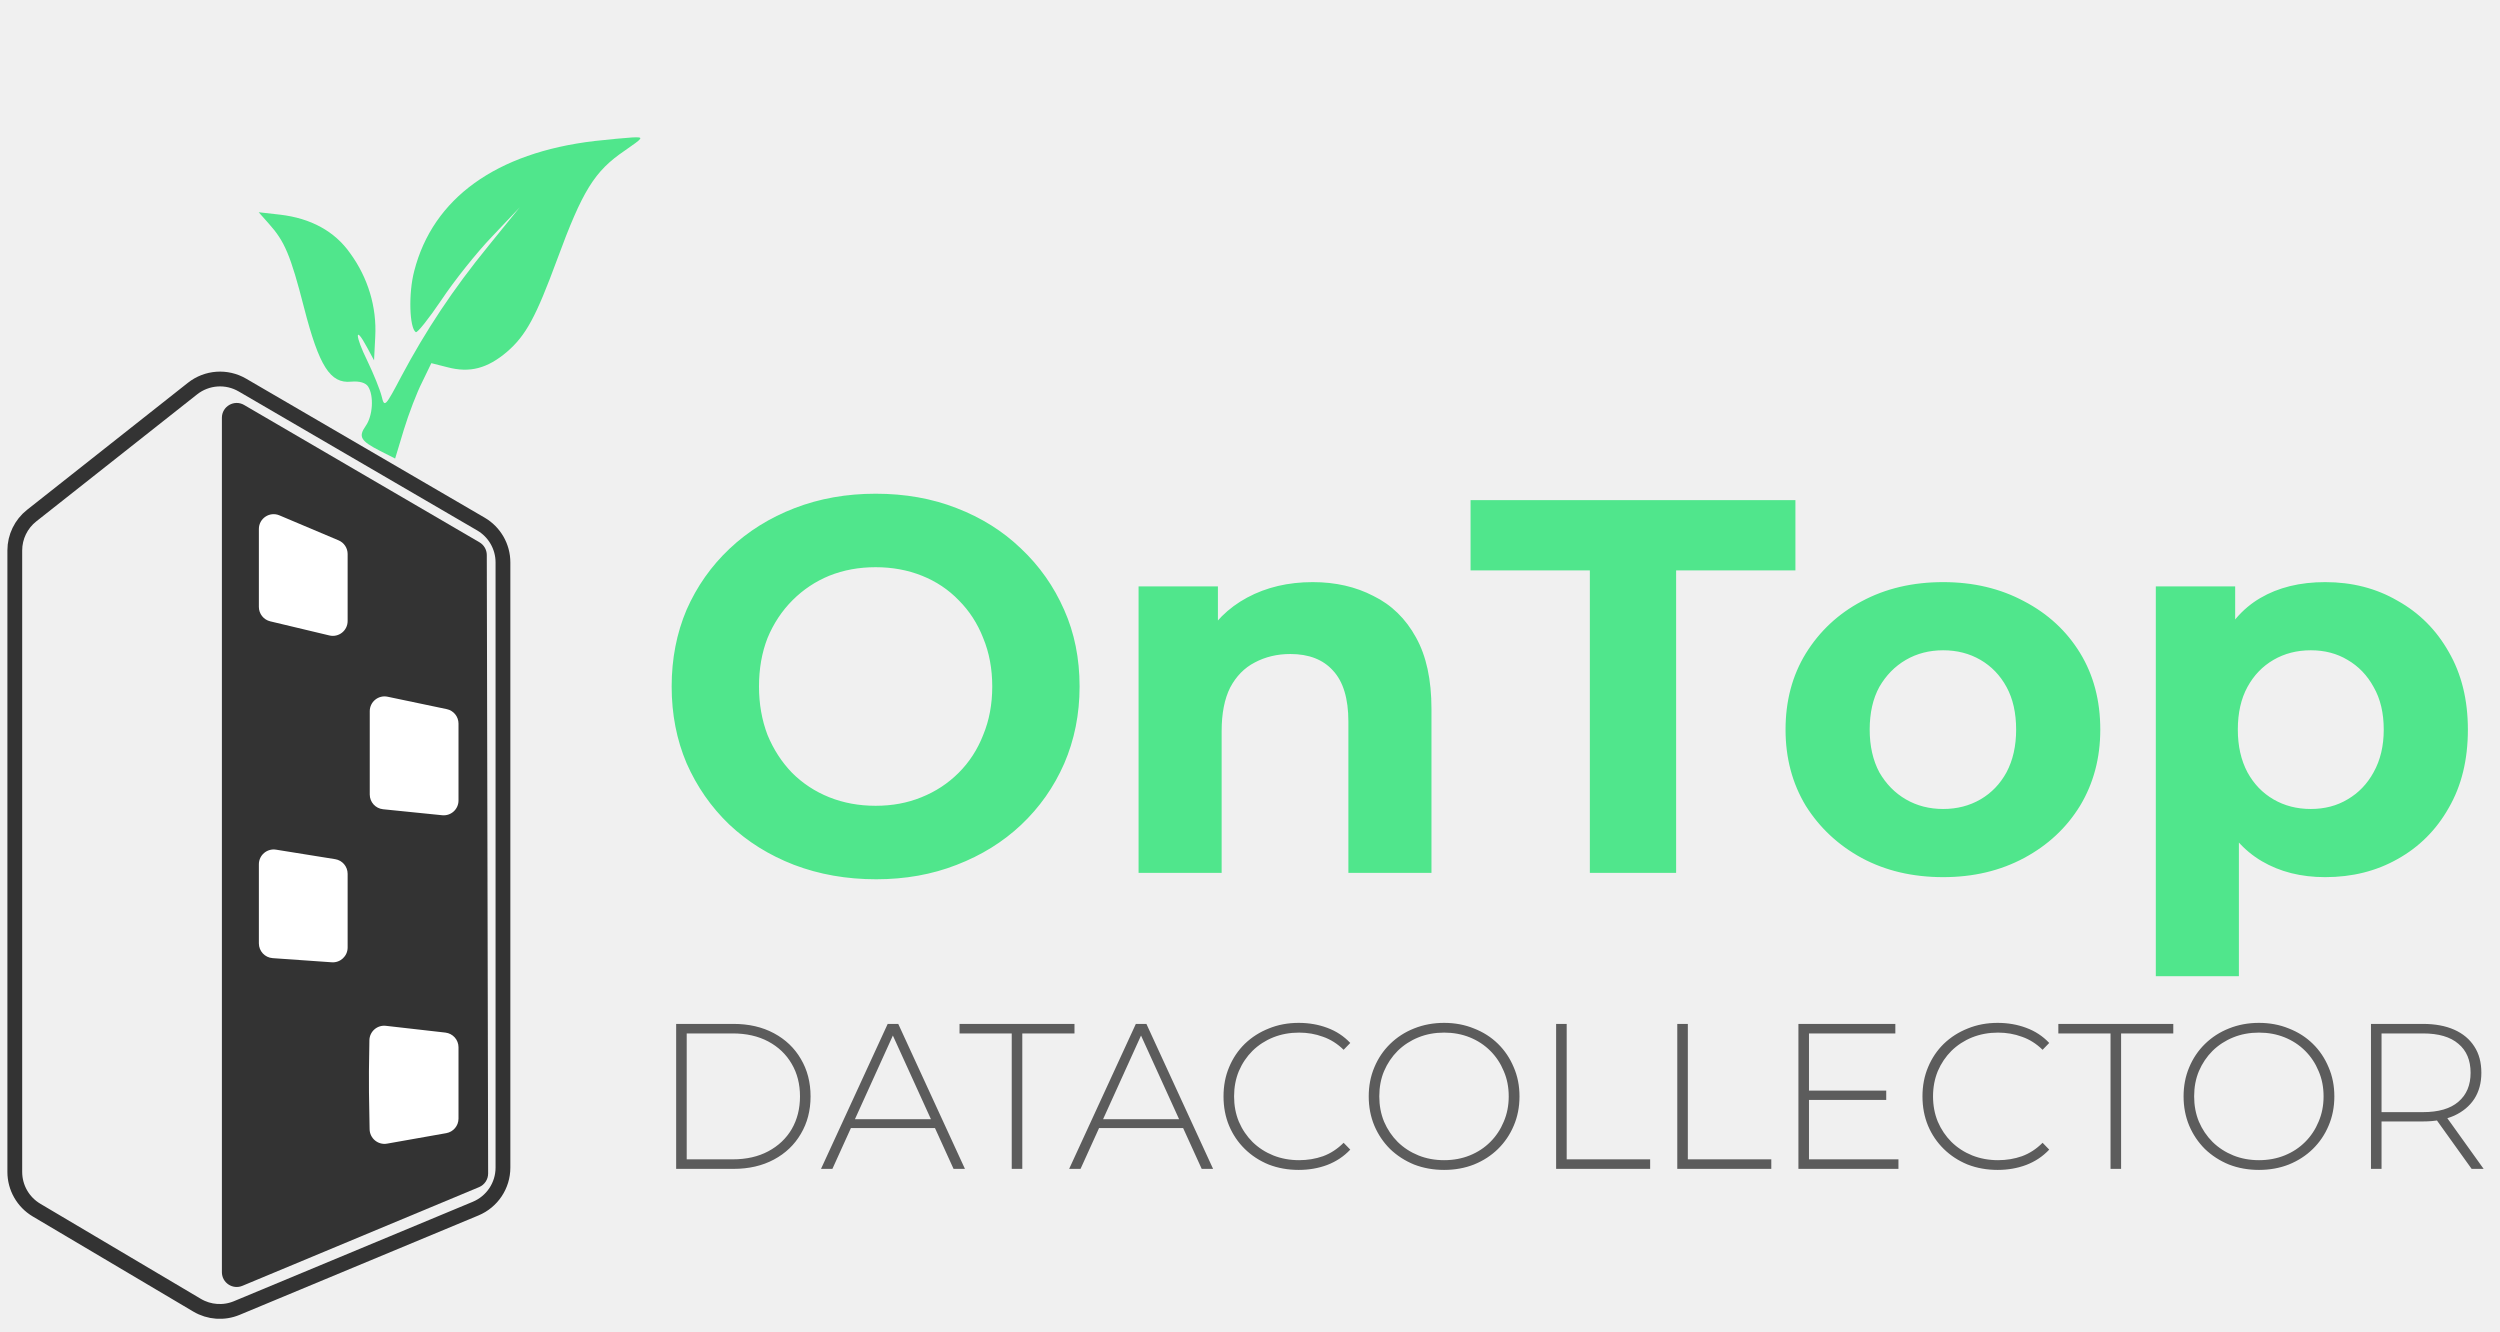
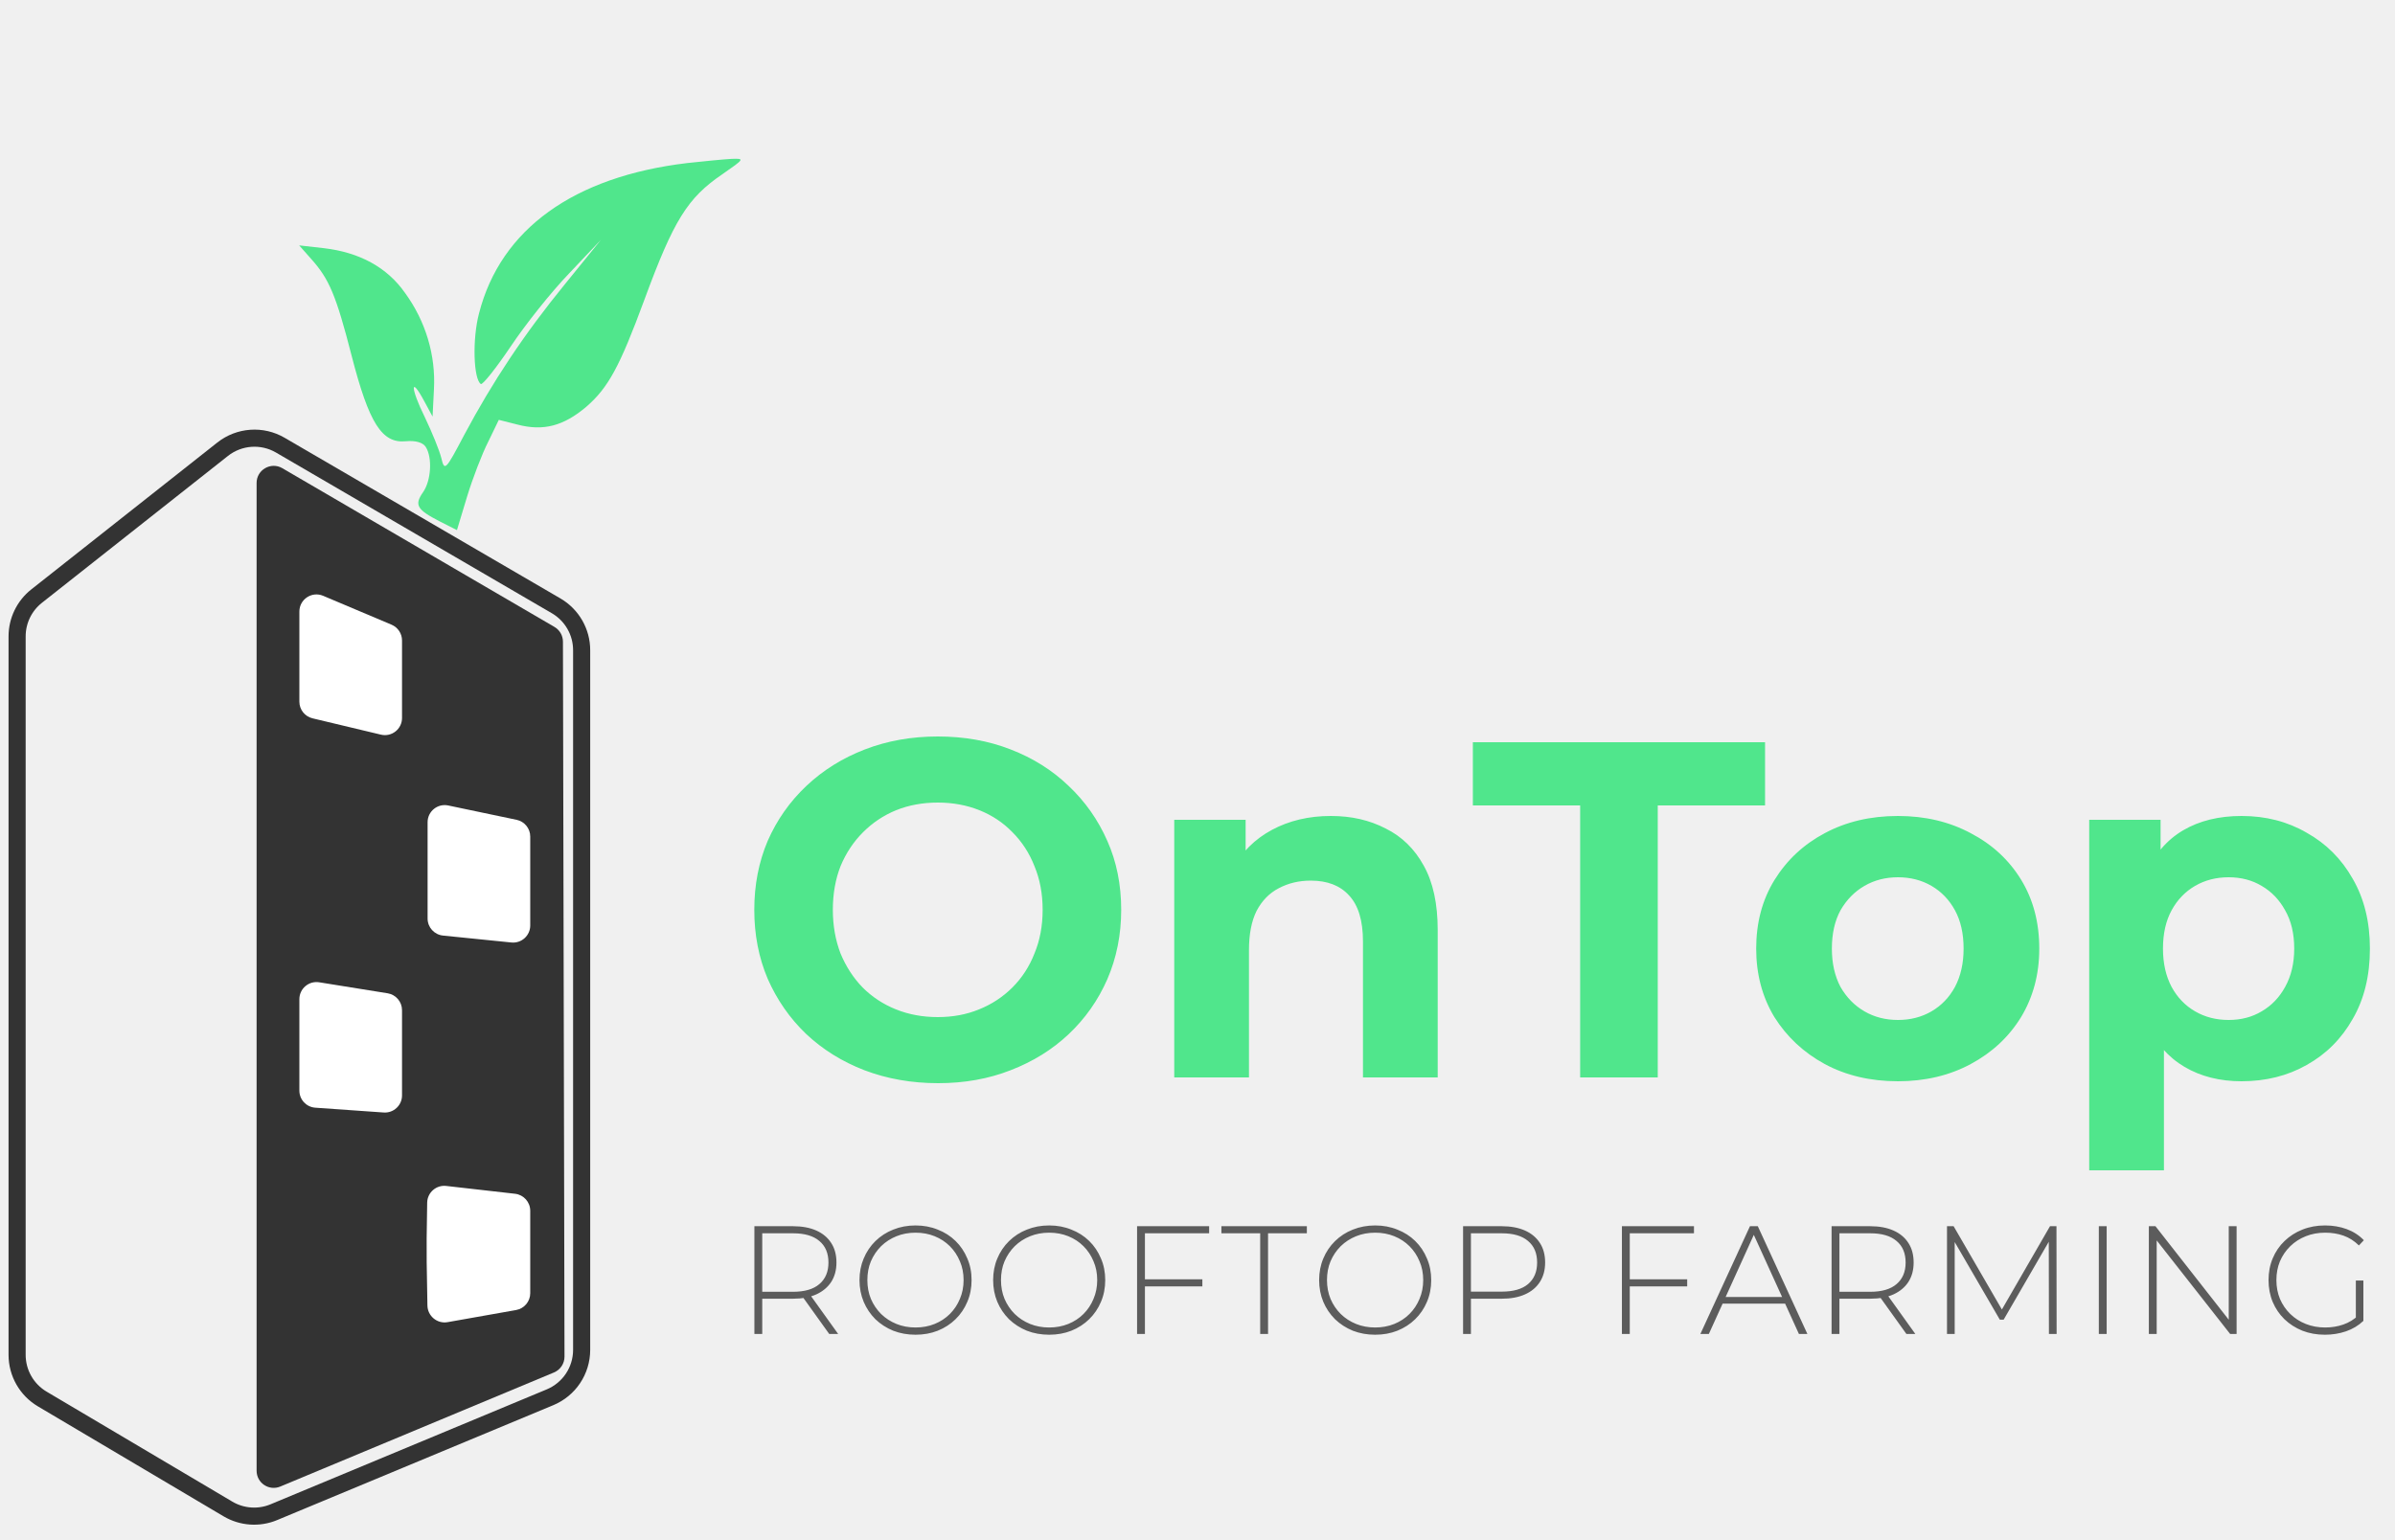
- <svg xmlns="http://www.w3.org/2000/svg" width="169" height="90" viewBox="0 0 169 90" fill="none">
-   <path d="M59.228 59.439C57.236 59.439 55.388 59.115 53.684 58.467C52.004 57.819 50.54 56.907 49.292 55.731C48.068 54.555 47.108 53.175 46.412 51.591C45.74 50.007 45.404 48.279 45.404 46.407C45.404 44.535 45.74 42.807 46.412 41.223C47.108 39.639 48.08 38.259 49.328 37.083C50.576 35.907 52.04 34.995 53.72 34.347C55.4 33.699 57.224 33.375 59.192 33.375C61.184 33.375 63.008 33.699 64.664 34.347C66.344 34.995 67.796 35.907 69.02 37.083C70.268 38.259 71.24 39.639 71.936 41.223C72.632 42.783 72.98 44.511 72.98 46.407C72.98 48.279 72.632 50.019 71.936 51.627C71.24 53.211 70.268 54.591 69.02 55.767C67.796 56.919 66.344 57.819 64.664 58.467C63.008 59.115 61.196 59.439 59.228 59.439ZM59.192 54.471C60.32 54.471 61.352 54.279 62.288 53.895C63.248 53.511 64.088 52.959 64.808 52.239C65.528 51.519 66.08 50.667 66.464 49.683C66.872 48.699 67.076 47.607 67.076 46.407C67.076 45.207 66.872 44.115 66.464 43.131C66.08 42.147 65.528 41.295 64.808 40.575C64.112 39.855 63.284 39.303 62.324 38.919C61.364 38.535 60.32 38.343 59.192 38.343C58.064 38.343 57.02 38.535 56.06 38.919C55.124 39.303 54.296 39.855 53.576 40.575C52.856 41.295 52.292 42.147 51.884 43.131C51.5 44.115 51.308 45.207 51.308 46.407C51.308 47.583 51.5 48.675 51.884 49.683C52.292 50.667 52.844 51.519 53.54 52.239C54.26 52.959 55.1 53.511 56.06 53.895C57.02 54.279 58.064 54.471 59.192 54.471ZM88.739 39.351C90.275 39.351 91.643 39.663 92.843 40.287C94.067 40.887 95.027 41.823 95.723 43.095C96.419 44.343 96.767 45.951 96.767 47.919V59.007H91.151V48.783C91.151 47.223 90.803 46.071 90.107 45.327C89.435 44.583 88.475 44.211 87.227 44.211C86.339 44.211 85.535 44.403 84.815 44.787C84.119 45.147 83.567 45.711 83.159 46.479C82.775 47.247 82.583 48.231 82.583 49.431V59.007H76.967V39.639H82.331V45.003L81.323 43.383C82.019 42.087 83.015 41.091 84.311 40.395C85.607 39.699 87.083 39.351 88.739 39.351ZM107.474 59.007V38.559H99.41V33.807H121.37V38.559H113.306V59.007H107.474ZM131.359 59.295C129.295 59.295 127.459 58.863 125.851 57.999C124.267 57.135 123.007 55.959 122.071 54.471C121.159 52.959 120.703 51.243 120.703 49.323C120.703 47.379 121.159 45.663 122.071 44.175C123.007 42.663 124.267 41.487 125.851 40.647C127.459 39.783 129.295 39.351 131.359 39.351C133.399 39.351 135.223 39.783 136.831 40.647C138.439 41.487 139.699 42.651 140.611 44.139C141.523 45.627 141.979 47.355 141.979 49.323C141.979 51.243 141.523 52.959 140.611 54.471C139.699 55.959 138.439 57.135 136.831 57.999C135.223 58.863 133.399 59.295 131.359 59.295ZM131.359 54.687C132.295 54.687 133.135 54.471 133.879 54.039C134.623 53.607 135.211 52.995 135.643 52.203C136.075 51.387 136.291 50.427 136.291 49.323C136.291 48.195 136.075 47.235 135.643 46.443C135.211 45.651 134.623 45.039 133.879 44.607C133.135 44.175 132.295 43.959 131.359 43.959C130.423 43.959 129.583 44.175 128.839 44.607C128.095 45.039 127.495 45.651 127.039 46.443C126.607 47.235 126.391 48.195 126.391 49.323C126.391 50.427 126.607 51.387 127.039 52.203C127.495 52.995 128.095 53.607 128.839 54.039C129.583 54.471 130.423 54.687 131.359 54.687ZM157.181 59.295C155.549 59.295 154.121 58.935 152.897 58.215C151.673 57.495 150.713 56.403 150.017 54.939C149.345 53.451 149.009 51.579 149.009 49.323C149.009 47.043 149.333 45.171 149.981 43.707C150.629 42.243 151.565 41.151 152.789 40.431C154.013 39.711 155.477 39.351 157.181 39.351C159.005 39.351 160.637 39.771 162.077 40.611C163.541 41.427 164.693 42.579 165.533 44.067C166.397 45.555 166.829 47.307 166.829 49.323C166.829 51.363 166.397 53.127 165.533 54.615C164.693 56.103 163.541 57.255 162.077 58.071C160.637 58.887 159.005 59.295 157.181 59.295ZM145.733 65.991V39.639H151.097V43.599L150.989 49.359L151.349 55.083V65.991H145.733ZM156.209 54.687C157.145 54.687 157.973 54.471 158.693 54.039C159.437 53.607 160.025 52.995 160.457 52.203C160.913 51.387 161.141 50.427 161.141 49.323C161.141 48.195 160.913 47.235 160.457 46.443C160.025 45.651 159.437 45.039 158.693 44.607C157.973 44.175 157.145 43.959 156.209 43.959C155.273 43.959 154.433 44.175 153.689 44.607C152.945 45.039 152.357 45.651 151.925 46.443C151.493 47.235 151.277 48.195 151.277 49.323C151.277 50.427 151.493 51.387 151.925 52.203C152.357 52.995 152.945 53.607 153.689 54.039C154.433 54.471 155.273 54.687 156.209 54.687Z" fill="#50E68C" />
-   <path d="M45.708 79.016V69.216H49.586C50.622 69.216 51.532 69.426 52.316 69.846C53.1 70.266 53.707 70.845 54.136 71.582C54.575 72.319 54.794 73.164 54.794 74.116C54.794 75.068 54.575 75.913 54.136 76.65C53.707 77.387 53.1 77.966 52.316 78.386C51.532 78.806 50.622 79.016 49.586 79.016H45.708ZM46.422 78.372H49.53C50.454 78.372 51.257 78.19 51.938 77.826C52.619 77.462 53.147 76.963 53.52 76.328C53.893 75.684 54.08 74.947 54.08 74.116C54.08 73.285 53.893 72.553 53.52 71.918C53.147 71.274 52.619 70.77 51.938 70.406C51.257 70.042 50.454 69.86 49.53 69.86H46.422V78.372ZM55.5 79.016L60.008 69.216H60.722L65.23 79.016H64.46L60.204 69.664H60.512L56.27 79.016H55.5ZM57.152 76.258L57.39 75.656H63.256L63.494 76.258H57.152ZM68.393 79.016V69.86H64.865V69.216H72.635V69.86H69.107V79.016H68.393ZM72.275 79.016L76.783 69.216H77.497L82.005 79.016H81.235L76.979 69.664H77.287L73.045 79.016H72.275ZM73.927 76.258L74.165 75.656H80.031L80.269 76.258H73.927ZM87.791 79.086C87.064 79.086 86.387 78.965 85.761 78.722C85.145 78.47 84.609 78.12 84.151 77.672C83.694 77.224 83.34 76.701 83.088 76.104C82.835 75.497 82.71 74.835 82.71 74.116C82.71 73.397 82.835 72.739 83.088 72.142C83.34 71.535 83.694 71.008 84.151 70.56C84.618 70.112 85.159 69.767 85.775 69.524C86.391 69.272 87.064 69.146 87.791 69.146C88.482 69.146 89.126 69.258 89.724 69.482C90.33 69.706 90.848 70.047 91.278 70.504L90.829 70.966C90.409 70.555 89.943 70.261 89.43 70.084C88.925 69.897 88.389 69.804 87.82 69.804C87.194 69.804 86.611 69.911 86.07 70.126C85.537 70.341 85.071 70.644 84.669 71.036C84.278 71.428 83.969 71.885 83.746 72.408C83.531 72.931 83.424 73.5 83.424 74.116C83.424 74.732 83.531 75.301 83.746 75.824C83.969 76.347 84.278 76.804 84.669 77.196C85.071 77.588 85.537 77.891 86.07 78.106C86.611 78.321 87.194 78.428 87.82 78.428C88.389 78.428 88.925 78.339 89.43 78.162C89.943 77.975 90.409 77.672 90.829 77.252L91.278 77.714C90.848 78.171 90.33 78.517 89.724 78.75C89.126 78.974 88.482 79.086 87.791 79.086ZM97.622 79.086C96.894 79.086 96.217 78.965 95.592 78.722C94.976 78.47 94.434 78.12 93.968 77.672C93.51 77.215 93.156 76.687 92.904 76.09C92.652 75.483 92.526 74.825 92.526 74.116C92.526 73.407 92.652 72.753 92.904 72.156C93.156 71.549 93.51 71.022 93.968 70.574C94.434 70.117 94.976 69.767 95.592 69.524C96.217 69.272 96.894 69.146 97.622 69.146C98.35 69.146 99.022 69.272 99.638 69.524C100.263 69.767 100.805 70.112 101.262 70.56C101.719 71.008 102.074 71.535 102.326 72.142C102.587 72.739 102.718 73.397 102.718 74.116C102.718 74.835 102.587 75.497 102.326 76.104C102.074 76.701 101.719 77.224 101.262 77.672C100.805 78.12 100.263 78.47 99.638 78.722C99.022 78.965 98.35 79.086 97.622 79.086ZM97.622 78.428C98.247 78.428 98.826 78.321 99.358 78.106C99.89 77.891 100.352 77.588 100.744 77.196C101.136 76.804 101.439 76.347 101.654 75.824C101.878 75.301 101.99 74.732 101.99 74.116C101.99 73.491 101.878 72.921 101.654 72.408C101.439 71.885 101.136 71.428 100.744 71.036C100.352 70.644 99.89 70.341 99.358 70.126C98.826 69.911 98.247 69.804 97.622 69.804C96.996 69.804 96.418 69.911 95.886 70.126C95.354 70.341 94.887 70.644 94.486 71.036C94.094 71.428 93.786 71.885 93.562 72.408C93.347 72.921 93.24 73.491 93.24 74.116C93.24 74.732 93.347 75.301 93.562 75.824C93.786 76.347 94.094 76.804 94.486 77.196C94.887 77.588 95.354 77.891 95.886 78.106C96.418 78.321 96.996 78.428 97.622 78.428ZM105.194 79.016V69.216H105.908V78.372H111.55V79.016H105.194ZM113.384 79.016V69.216H114.098V78.372H119.74V79.016H113.384ZM122.203 73.724H127.509V74.354H122.203V73.724ZM122.287 78.372H128.335V79.016H121.573V69.216H128.125V69.86H122.287V78.372ZM135.041 79.086C134.313 79.086 133.637 78.965 133.011 78.722C132.395 78.47 131.859 78.12 131.401 77.672C130.944 77.224 130.589 76.701 130.337 76.104C130.085 75.497 129.959 74.835 129.959 74.116C129.959 73.397 130.085 72.739 130.337 72.142C130.589 71.535 130.944 71.008 131.401 70.56C131.868 70.112 132.409 69.767 133.025 69.524C133.641 69.272 134.313 69.146 135.041 69.146C135.732 69.146 136.376 69.258 136.973 69.482C137.58 69.706 138.098 70.047 138.527 70.504L138.079 70.966C137.659 70.555 137.193 70.261 136.679 70.084C136.175 69.897 135.639 69.804 135.069 69.804C134.444 69.804 133.861 69.911 133.319 70.126C132.787 70.341 132.321 70.644 131.919 71.036C131.527 71.428 131.219 71.885 130.995 72.408C130.781 72.931 130.673 73.5 130.673 74.116C130.673 74.732 130.781 75.301 130.995 75.824C131.219 76.347 131.527 76.804 131.919 77.196C132.321 77.588 132.787 77.891 133.319 78.106C133.861 78.321 134.444 78.428 135.069 78.428C135.639 78.428 136.175 78.339 136.679 78.162C137.193 77.975 137.659 77.672 138.079 77.252L138.527 77.714C138.098 78.171 137.58 78.517 136.973 78.75C136.376 78.974 135.732 79.086 135.041 79.086ZM142.672 79.016V69.86H139.144V69.216H146.914V69.86H143.386V79.016H142.672ZM152.706 79.086C151.978 79.086 151.301 78.965 150.676 78.722C150.06 78.47 149.519 78.12 149.052 77.672C148.595 77.215 148.24 76.687 147.988 76.09C147.736 75.483 147.61 74.825 147.61 74.116C147.61 73.407 147.736 72.753 147.988 72.156C148.24 71.549 148.595 71.022 149.052 70.574C149.519 70.117 150.06 69.767 150.676 69.524C151.301 69.272 151.978 69.146 152.706 69.146C153.434 69.146 154.106 69.272 154.722 69.524C155.347 69.767 155.889 70.112 156.346 70.56C156.803 71.008 157.158 71.535 157.41 72.142C157.671 72.739 157.802 73.397 157.802 74.116C157.802 74.835 157.671 75.497 157.41 76.104C157.158 76.701 156.803 77.224 156.346 77.672C155.889 78.12 155.347 78.47 154.722 78.722C154.106 78.965 153.434 79.086 152.706 79.086ZM152.706 78.428C153.331 78.428 153.91 78.321 154.442 78.106C154.974 77.891 155.436 77.588 155.828 77.196C156.22 76.804 156.523 76.347 156.738 75.824C156.962 75.301 157.074 74.732 157.074 74.116C157.074 73.491 156.962 72.921 156.738 72.408C156.523 71.885 156.22 71.428 155.828 71.036C155.436 70.644 154.974 70.341 154.442 70.126C153.91 69.911 153.331 69.804 152.706 69.804C152.081 69.804 151.502 69.911 150.97 70.126C150.438 70.341 149.971 70.644 149.57 71.036C149.178 71.428 148.87 71.885 148.646 72.408C148.431 72.921 148.324 73.491 148.324 74.116C148.324 74.732 148.431 75.301 148.646 75.824C148.87 76.347 149.178 76.804 149.57 77.196C149.971 77.588 150.438 77.891 150.97 78.106C151.502 78.321 152.081 78.428 152.706 78.428ZM160.278 79.016V69.216H163.792C164.614 69.216 165.318 69.347 165.906 69.608C166.494 69.869 166.947 70.247 167.264 70.742C167.582 71.227 167.74 71.82 167.74 72.52C167.74 73.201 167.582 73.789 167.264 74.284C166.947 74.769 166.494 75.147 165.906 75.418C165.318 75.679 164.614 75.81 163.792 75.81H160.67L160.992 75.474V79.016H160.278ZM167.082 79.016L164.534 75.46H165.346L167.894 79.016H167.082ZM160.992 75.516L160.67 75.18H163.792C164.847 75.18 165.645 74.947 166.186 74.48C166.737 74.013 167.012 73.36 167.012 72.52C167.012 71.671 166.737 71.017 166.186 70.56C165.645 70.093 164.847 69.86 163.792 69.86H160.67L160.992 69.51V75.516Z" fill="#5C5C5C" />
+ <svg xmlns="http://www.w3.org/2000/svg" width="140" height="90" viewBox="0 0 140 90" fill="none">
+   <path d="M54.844 63.336C53.295 63.336 51.857 63.084 50.532 62.58C49.225 62.076 48.087 61.367 47.116 60.452C46.164 59.537 45.417 58.464 44.876 57.232C44.353 56 44.092 54.656 44.092 53.2C44.092 51.744 44.353 50.4 44.876 49.168C45.417 47.936 46.173 46.863 47.144 45.948C48.115 45.033 49.253 44.324 50.56 43.82C51.867 43.316 53.285 43.064 54.816 43.064C56.365 43.064 57.784 43.316 59.072 43.82C60.379 44.324 61.508 45.033 62.46 45.948C63.431 46.863 64.187 47.936 64.728 49.168C65.269 50.381 65.54 51.725 65.54 53.2C65.54 54.656 65.269 56.009 64.728 57.26C64.187 58.492 63.431 59.565 62.46 60.48C61.508 61.376 60.379 62.076 59.072 62.58C57.784 63.084 56.375 63.336 54.844 63.336ZM54.816 59.472C55.693 59.472 56.496 59.323 57.224 59.024C57.971 58.725 58.624 58.296 59.184 57.736C59.744 57.176 60.173 56.513 60.472 55.748C60.789 54.983 60.948 54.133 60.948 53.2C60.948 52.267 60.789 51.417 60.472 50.652C60.173 49.887 59.744 49.224 59.184 48.664C58.643 48.104 57.999 47.675 57.252 47.376C56.505 47.077 55.693 46.928 54.816 46.928C53.939 46.928 53.127 47.077 52.38 47.376C51.652 47.675 51.008 48.104 50.448 48.664C49.888 49.224 49.449 49.887 49.132 50.652C48.833 51.417 48.684 52.267 48.684 53.2C48.684 54.115 48.833 54.964 49.132 55.748C49.449 56.513 49.879 57.176 50.42 57.736C50.98 58.296 51.633 58.725 52.38 59.024C53.127 59.323 53.939 59.472 54.816 59.472ZM77.797 47.712C78.992 47.712 80.056 47.955 80.989 48.44C81.941 48.907 82.688 49.635 83.229 50.624C83.77 51.595 84.041 52.845 84.041 54.376V63H79.673V55.048C79.673 53.835 79.402 52.939 78.861 52.36C78.338 51.781 77.592 51.492 76.621 51.492C75.93 51.492 75.305 51.641 74.745 51.94C74.204 52.22 73.774 52.659 73.457 53.256C73.158 53.853 73.009 54.619 73.009 55.552V63H68.641V47.936H72.813V52.108L72.029 50.848C72.57 49.84 73.345 49.065 74.353 48.524C75.361 47.983 76.509 47.712 77.797 47.712ZM92.368 63V47.096H86.096V43.4H103.176V47.096H96.904V63H92.368ZM110.946 63.224C109.34 63.224 107.912 62.888 106.662 62.216C105.43 61.544 104.45 60.629 103.722 59.472C103.012 58.296 102.658 56.961 102.658 55.468C102.658 53.956 103.012 52.621 103.722 51.464C104.45 50.288 105.43 49.373 106.662 48.72C107.912 48.048 109.34 47.712 110.946 47.712C112.532 47.712 113.951 48.048 115.202 48.72C116.452 49.373 117.432 50.279 118.142 51.436C118.851 52.593 119.206 53.937 119.206 55.468C119.206 56.961 118.851 58.296 118.142 59.472C117.432 60.629 116.452 61.544 115.202 62.216C113.951 62.888 112.532 63.224 110.946 63.224ZM110.946 59.64C111.674 59.64 112.327 59.472 112.906 59.136C113.484 58.8 113.942 58.324 114.278 57.708C114.614 57.073 114.782 56.327 114.782 55.468C114.782 54.591 114.614 53.844 114.278 53.228C113.942 52.612 113.484 52.136 112.906 51.8C112.327 51.464 111.674 51.296 110.946 51.296C110.218 51.296 109.564 51.464 108.986 51.8C108.407 52.136 107.94 52.612 107.586 53.228C107.25 53.844 107.082 54.591 107.082 55.468C107.082 56.327 107.25 57.073 107.586 57.708C107.94 58.324 108.407 58.8 108.986 59.136C109.564 59.472 110.218 59.64 110.946 59.64ZM131.029 63.224C129.76 63.224 128.649 62.944 127.697 62.384C126.745 61.824 125.999 60.975 125.457 59.836C124.935 58.679 124.673 57.223 124.673 55.468C124.673 53.695 124.925 52.239 125.429 51.1C125.933 49.961 126.661 49.112 127.613 48.552C128.565 47.992 129.704 47.712 131.029 47.712C132.448 47.712 133.717 48.039 134.837 48.692C135.976 49.327 136.872 50.223 137.525 51.38C138.197 52.537 138.533 53.9 138.533 55.468C138.533 57.055 138.197 58.427 137.525 59.584C136.872 60.741 135.976 61.637 134.837 62.272C133.717 62.907 132.448 63.224 131.029 63.224ZM122.125 68.432V47.936H126.297V51.016L126.213 55.496L126.493 59.948V68.432H122.125ZM130.273 59.64C131.001 59.64 131.645 59.472 132.205 59.136C132.784 58.8 133.241 58.324 133.577 57.708C133.932 57.073 134.109 56.327 134.109 55.468C134.109 54.591 133.932 53.844 133.577 53.228C133.241 52.612 132.784 52.136 132.205 51.8C131.645 51.464 131.001 51.296 130.273 51.296C129.545 51.296 128.892 51.464 128.313 51.8C127.735 52.136 127.277 52.612 126.941 53.228C126.605 53.844 126.437 54.591 126.437 55.468C126.437 56.327 126.605 57.073 126.941 57.708C127.277 58.324 127.735 58.8 128.313 59.136C128.892 59.472 129.545 59.64 130.273 59.64Z" fill="#50E68C" />
+   <path d="M44.098 78V71.7H46.357C46.885 71.7 47.338 71.784 47.716 71.952C48.094 72.12 48.385 72.363 48.589 72.681C48.793 72.993 48.895 73.374 48.895 73.824C48.895 74.262 48.793 74.64 48.589 74.958C48.385 75.27 48.094 75.513 47.716 75.687C47.338 75.855 46.885 75.939 46.357 75.939H44.35L44.557 75.723V78H44.098ZM48.472 78L46.834 75.714H47.356L48.994 78H48.472ZM44.557 75.75L44.35 75.534H46.357C47.035 75.534 47.548 75.384 47.896 75.084C48.25 74.784 48.427 74.364 48.427 73.824C48.427 73.278 48.25 72.858 47.896 72.564C47.548 72.264 47.035 72.114 46.357 72.114H44.35L44.557 71.889V75.75ZM53.519 78.045C53.05 78.045 52.615 77.967 52.214 77.811C51.818 77.649 51.469 77.424 51.169 77.136C50.876 76.842 50.648 76.503 50.486 76.119C50.324 75.729 50.242 75.306 50.242 74.85C50.242 74.394 50.324 73.974 50.486 73.59C50.648 73.2 50.876 72.861 51.169 72.573C51.469 72.279 51.818 72.054 52.214 71.898C52.615 71.736 53.05 71.655 53.519 71.655C53.986 71.655 54.419 71.736 54.815 71.898C55.217 72.054 55.565 72.276 55.858 72.564C56.153 72.852 56.38 73.191 56.542 73.581C56.711 73.965 56.794 74.388 56.794 74.85C56.794 75.312 56.711 75.738 56.542 76.128C56.38 76.512 56.153 76.848 55.858 77.136C55.565 77.424 55.217 77.649 54.815 77.811C54.419 77.967 53.986 78.045 53.519 78.045ZM53.519 77.622C53.92 77.622 54.292 77.553 54.635 77.415C54.977 77.277 55.273 77.082 55.526 76.83C55.778 76.578 55.972 76.284 56.111 75.948C56.255 75.612 56.327 75.246 56.327 74.85C56.327 74.448 56.255 74.082 56.111 73.752C55.972 73.416 55.778 73.122 55.526 72.87C55.273 72.618 54.977 72.423 54.635 72.285C54.292 72.147 53.92 72.078 53.519 72.078C53.117 72.078 52.745 72.147 52.403 72.285C52.06 72.423 51.761 72.618 51.502 72.87C51.251 73.122 51.053 73.416 50.908 73.752C50.77 74.082 50.702 74.448 50.702 74.85C50.702 75.246 50.77 75.612 50.908 75.948C51.053 76.284 51.251 76.578 51.502 76.83C51.761 77.082 52.06 77.277 52.403 77.415C52.745 77.553 53.117 77.622 53.519 77.622ZM61.33 78.045C60.862 78.045 60.427 77.967 60.025 77.811C59.629 77.649 59.281 77.424 58.981 77.136C58.687 76.842 58.459 76.503 58.297 76.119C58.135 75.729 58.054 75.306 58.054 74.85C58.054 74.394 58.135 73.974 58.297 73.59C58.459 73.2 58.687 72.861 58.981 72.573C59.281 72.279 59.629 72.054 60.025 71.898C60.427 71.736 60.862 71.655 61.33 71.655C61.798 71.655 62.23 71.736 62.626 71.898C63.028 72.054 63.376 72.276 63.67 72.564C63.964 72.852 64.192 73.191 64.354 73.581C64.522 73.965 64.606 74.388 64.606 74.85C64.606 75.312 64.522 75.738 64.354 76.128C64.192 76.512 63.964 76.848 63.67 77.136C63.376 77.424 63.028 77.649 62.626 77.811C62.23 77.967 61.798 78.045 61.33 78.045ZM61.33 77.622C61.732 77.622 62.104 77.553 62.446 77.415C62.788 77.277 63.085 77.082 63.337 76.83C63.589 76.578 63.784 76.284 63.922 75.948C64.066 75.612 64.138 75.246 64.138 74.85C64.138 74.448 64.066 74.082 63.922 73.752C63.784 73.416 63.589 73.122 63.337 72.87C63.085 72.618 62.788 72.423 62.446 72.285C62.104 72.147 61.732 72.078 61.33 72.078C60.928 72.078 60.556 72.147 60.214 72.285C59.872 72.423 59.572 72.618 59.314 72.87C59.062 73.122 58.864 73.416 58.72 73.752C58.582 74.082 58.513 74.448 58.513 74.85C58.513 75.246 58.582 75.612 58.72 75.948C58.864 76.284 59.062 76.578 59.314 76.83C59.572 77.082 59.872 77.277 60.214 77.415C60.556 77.553 60.928 77.622 61.33 77.622ZM66.873 74.805H70.284V75.219H66.873V74.805ZM66.927 78H66.468V71.7H70.68V72.114H66.927V78ZM73.665 78V72.114H71.397V71.7H76.392V72.114H74.124V78H73.665ZM80.386 78.045C79.918 78.045 79.483 77.967 79.081 77.811C78.685 77.649 78.337 77.424 78.037 77.136C77.743 76.842 77.515 76.503 77.353 76.119C77.191 75.729 77.11 75.306 77.11 74.85C77.11 74.394 77.191 73.974 77.353 73.59C77.515 73.2 77.743 72.861 78.037 72.573C78.337 72.279 78.685 72.054 79.081 71.898C79.483 71.736 79.918 71.655 80.386 71.655C80.854 71.655 81.286 71.736 81.682 71.898C82.084 72.054 82.432 72.276 82.726 72.564C83.02 72.852 83.248 73.191 83.41 73.581C83.578 73.965 83.662 74.388 83.662 74.85C83.662 75.312 83.578 75.738 83.41 76.128C83.248 76.512 83.02 76.848 82.726 77.136C82.432 77.424 82.084 77.649 81.682 77.811C81.286 77.967 80.854 78.045 80.386 78.045ZM80.386 77.622C80.788 77.622 81.16 77.553 81.502 77.415C81.844 77.277 82.141 77.082 82.393 76.83C82.645 76.578 82.84 76.284 82.978 75.948C83.122 75.612 83.194 75.246 83.194 74.85C83.194 74.448 83.122 74.082 82.978 73.752C82.84 73.416 82.645 73.122 82.393 72.87C82.141 72.618 81.844 72.423 81.502 72.285C81.16 72.147 80.788 72.078 80.386 72.078C79.984 72.078 79.612 72.147 79.27 72.285C78.928 72.423 78.628 72.618 78.37 72.87C78.118 73.122 77.92 73.416 77.776 73.752C77.638 74.082 77.569 74.448 77.569 74.85C77.569 75.246 77.638 75.612 77.776 75.948C77.92 76.284 78.118 76.578 78.37 76.83C78.628 77.082 78.928 77.277 79.27 77.415C79.612 77.553 79.984 77.622 80.386 77.622ZM85.524 78V71.7H87.783C88.311 71.7 88.764 71.784 89.142 71.952C89.52 72.12 89.811 72.363 90.015 72.681C90.219 72.993 90.321 73.374 90.321 73.824C90.321 74.262 90.219 74.64 90.015 74.958C89.811 75.276 89.52 75.519 89.142 75.687C88.764 75.855 88.311 75.939 87.783 75.939H85.776L85.983 75.723V78H85.524ZM85.983 75.75L85.776 75.525H87.783C88.461 75.525 88.974 75.378 89.322 75.084C89.676 74.784 89.853 74.364 89.853 73.824C89.853 73.278 89.676 72.858 89.322 72.564C88.974 72.264 88.461 72.114 87.783 72.114H85.776L85.983 71.889V75.75ZM95.214 74.805H98.625V75.219H95.214V74.805ZM95.268 78H94.809V71.7H99.021V72.114H95.268V78ZM99.396 78L102.294 71.7H102.753L105.651 78H105.156L102.42 71.988H102.618L99.891 78H99.396ZM100.458 76.227L100.611 75.84H104.382L104.535 76.227H100.458ZM107.065 78V71.7H109.324C109.852 71.7 110.305 71.784 110.683 71.952C111.061 72.12 111.352 72.363 111.556 72.681C111.76 72.993 111.862 73.374 111.862 73.824C111.862 74.262 111.76 74.64 111.556 74.958C111.352 75.27 111.061 75.513 110.683 75.687C110.305 75.855 109.852 75.939 109.324 75.939H107.317L107.524 75.723V78H107.065ZM111.439 78L109.801 75.714H110.323L111.961 78H111.439ZM107.524 75.75L107.317 75.534H109.324C110.002 75.534 110.515 75.384 110.863 75.084C111.217 74.784 111.394 74.364 111.394 73.824C111.394 73.278 111.217 72.858 110.863 72.564C110.515 72.264 110.002 72.114 109.324 72.114H107.317L107.524 71.889V75.75ZM113.812 78V71.7H114.199L117.124 76.749H116.917L119.833 71.7H120.211L120.22 78H119.77L119.761 72.393H119.887L117.124 77.163H116.899L114.127 72.393H114.262V78H113.812ZM122.687 78V71.7H123.146V78H122.687ZM125.611 78V71.7H125.998L130.489 77.433H130.282V71.7H130.741V78H130.363L125.863 72.267H126.07V78H125.611ZM135.902 78.045C135.428 78.045 134.99 77.967 134.588 77.811C134.186 77.649 133.835 77.424 133.535 77.136C133.241 76.848 133.013 76.512 132.851 76.128C132.689 75.738 132.608 75.312 132.608 74.85C132.608 74.388 132.689 73.965 132.851 73.581C133.013 73.191 133.244 72.852 133.544 72.564C133.844 72.276 134.192 72.054 134.588 71.898C134.99 71.736 135.431 71.655 135.911 71.655C136.367 71.655 136.79 71.727 137.18 71.871C137.57 72.015 137.903 72.231 138.179 72.519L137.891 72.825C137.615 72.555 137.312 72.363 136.982 72.249C136.658 72.135 136.304 72.078 135.92 72.078C135.512 72.078 135.134 72.147 134.786 72.285C134.438 72.423 134.135 72.618 133.877 72.87C133.619 73.122 133.418 73.416 133.274 73.752C133.136 74.088 133.067 74.454 133.067 74.85C133.067 75.246 133.136 75.612 133.274 75.948C133.418 76.284 133.619 76.578 133.877 76.83C134.135 77.082 134.438 77.277 134.786 77.415C135.134 77.553 135.512 77.622 135.92 77.622C136.292 77.622 136.643 77.565 136.973 77.451C137.309 77.337 137.615 77.148 137.891 76.884L138.152 77.235C137.87 77.505 137.531 77.709 137.135 77.847C136.745 77.979 136.334 78.045 135.902 78.045ZM137.711 77.19V74.877H138.152V77.235L137.711 77.19Z" fill="#5C5C5C" />
  <path d="M1 79.223V37.21C1 36.292 1.42 35.424 2.141 34.855L13.015 26.267C13.983 25.503 15.32 25.408 16.385 26.029L32.511 35.426C33.433 35.964 34 36.951 34 38.018V78.932C34 80.144 33.271 81.236 32.153 81.702L16.007 88.422C15.134 88.786 14.14 88.716 13.325 88.234L2.471 81.804C1.559 81.264 1 80.283 1 79.223Z" stroke="#333333" />
  <path d="M32.41 36.658C32.717 36.837 32.906 37.164 32.907 37.519L32.998 79.325C32.999 79.73 32.757 80.095 32.383 80.251L16.385 86.922C15.726 87.197 15 86.713 15 85.999V28.241C15 27.469 15.837 26.988 16.504 27.377L32.41 36.658Z" fill="#333333" />
  <path d="M17.5 35.759C17.5 35.043 18.23 34.559 18.889 34.838L22.889 36.528C23.259 36.685 23.5 37.047 23.5 37.449V40.34V41.984C23.5 42.63 22.896 43.107 22.268 42.957L18.268 42.002C17.818 41.894 17.5 41.492 17.5 41.029V35.759Z" fill="white" />
  <path d="M17.5 58.425C17.5 57.809 18.051 57.34 18.659 57.437L22.659 58.08C23.143 58.158 23.5 58.577 23.5 59.068V61.066V64.053C23.5 64.633 23.008 65.091 22.43 65.051L18.43 64.77C17.906 64.733 17.5 64.297 17.5 63.772V58.425Z" fill="white" />
  <path d="M24.995 48.077C24.995 47.442 25.579 46.968 26.2 47.098L30.2 47.937C30.663 48.034 30.995 48.443 30.995 48.916V51.332C30.995 52.443 30.995 53.196 30.995 54.115C30.995 54.707 30.483 55.17 29.894 55.11L25.894 54.705C25.384 54.653 24.995 54.223 24.995 53.71V48.077Z" fill="white" />
  <path d="M24.971 70.319C24.983 69.731 25.498 69.279 26.082 69.345L30.108 69.803C30.613 69.861 30.995 70.288 30.995 70.797V72.518V75.616C30.995 76.101 30.647 76.516 30.169 76.601L26.164 77.31C25.553 77.418 24.993 76.95 24.985 76.33C24.958 74.231 24.903 73.728 24.971 70.319Z" fill="white" />
  <path d="M40.184 9.533C33.542 10.322 29.266 13.396 28.002 18.32C27.599 19.843 27.679 22.183 28.11 22.455C28.217 22.509 28.997 21.53 29.858 20.252C30.691 19 32.224 17.069 33.273 15.981L35.128 14.022L33.031 16.606C30.61 19.571 28.782 22.346 27.142 25.42C26.039 27.515 25.985 27.569 25.797 26.78C25.689 26.345 25.259 25.284 24.829 24.386C23.995 22.7 23.968 21.911 24.802 23.462L25.286 24.359L25.367 22.754C25.474 20.768 24.883 18.782 23.673 17.123C22.624 15.627 21.01 14.756 18.94 14.512L17.488 14.348L18.187 15.137C19.235 16.307 19.639 17.232 20.553 20.796C21.575 24.767 22.328 25.937 23.726 25.801C24.318 25.747 24.721 25.883 24.883 26.127C25.286 26.753 25.205 28.113 24.721 28.793C24.21 29.528 24.372 29.8 25.689 30.48L26.711 30.997L27.303 29.038C27.626 27.977 28.19 26.508 28.54 25.828L29.158 24.55L30.234 24.822C31.767 25.23 32.95 24.903 34.268 23.788C35.559 22.673 36.231 21.421 37.656 17.558C39.377 12.879 40.184 11.574 42.228 10.186C43.518 9.289 43.545 9.261 42.765 9.289C42.308 9.316 41.152 9.425 40.184 9.533Z" fill="#50E68C" />
</svg>
